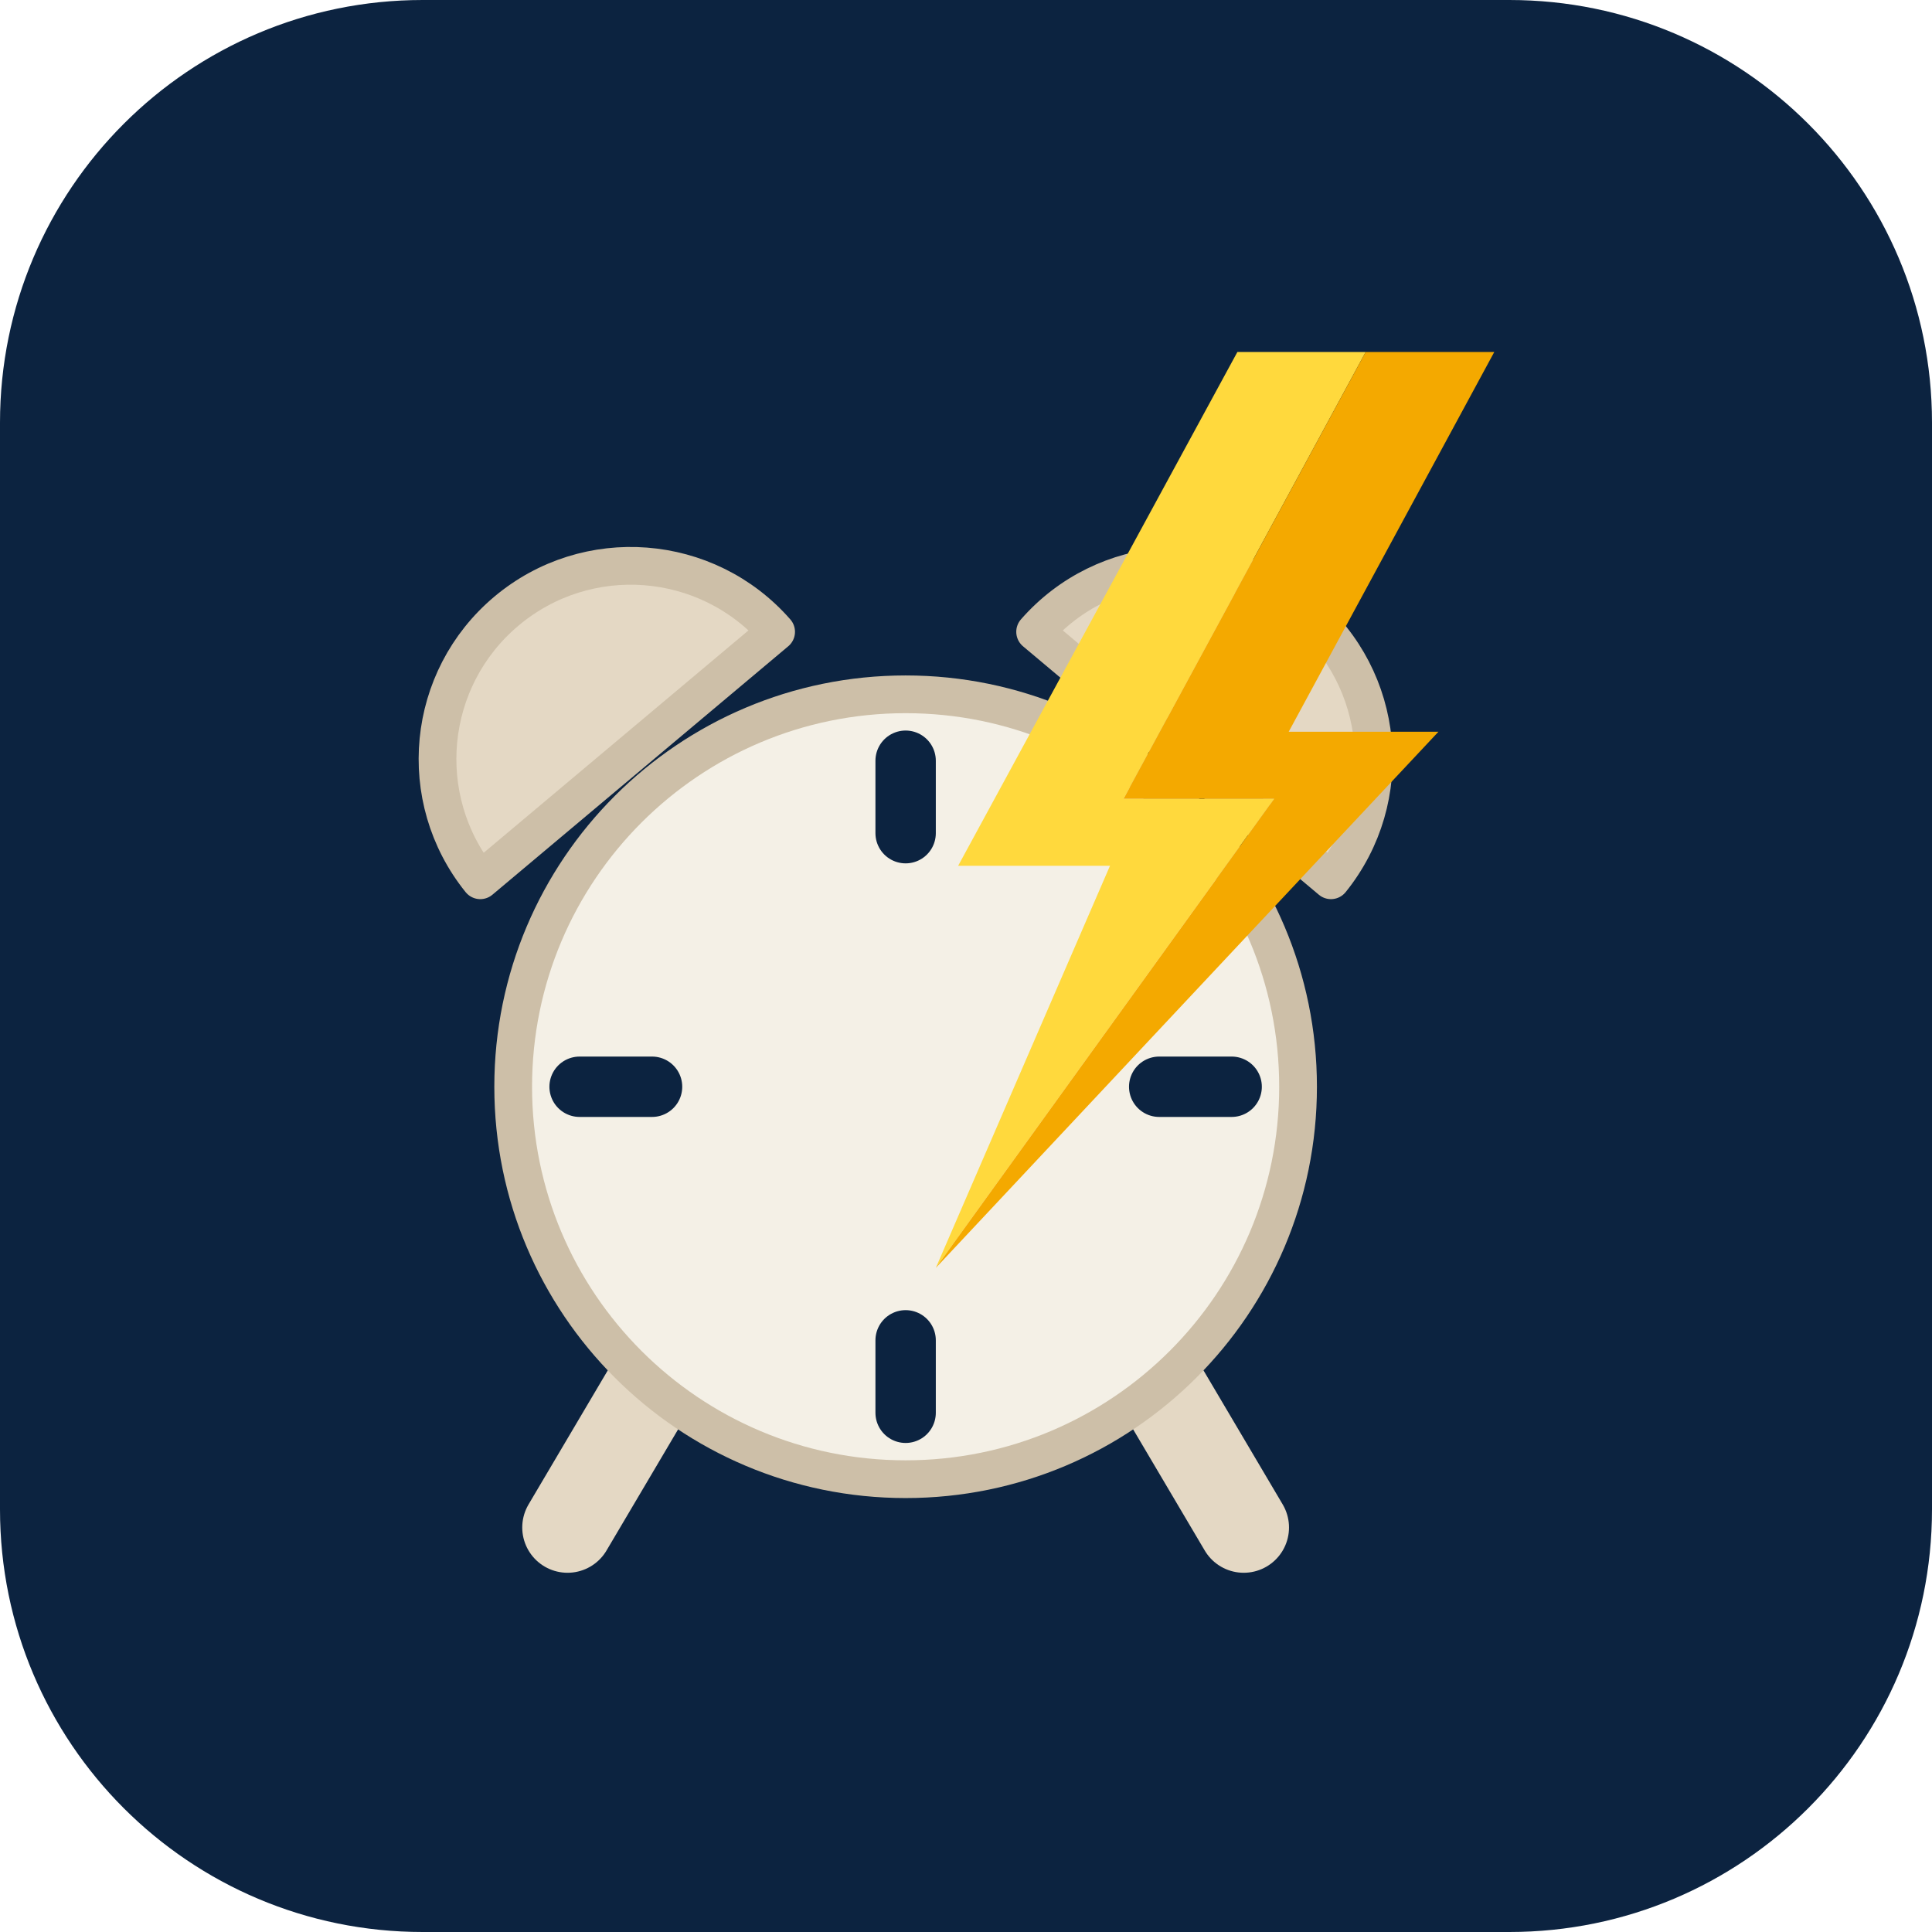
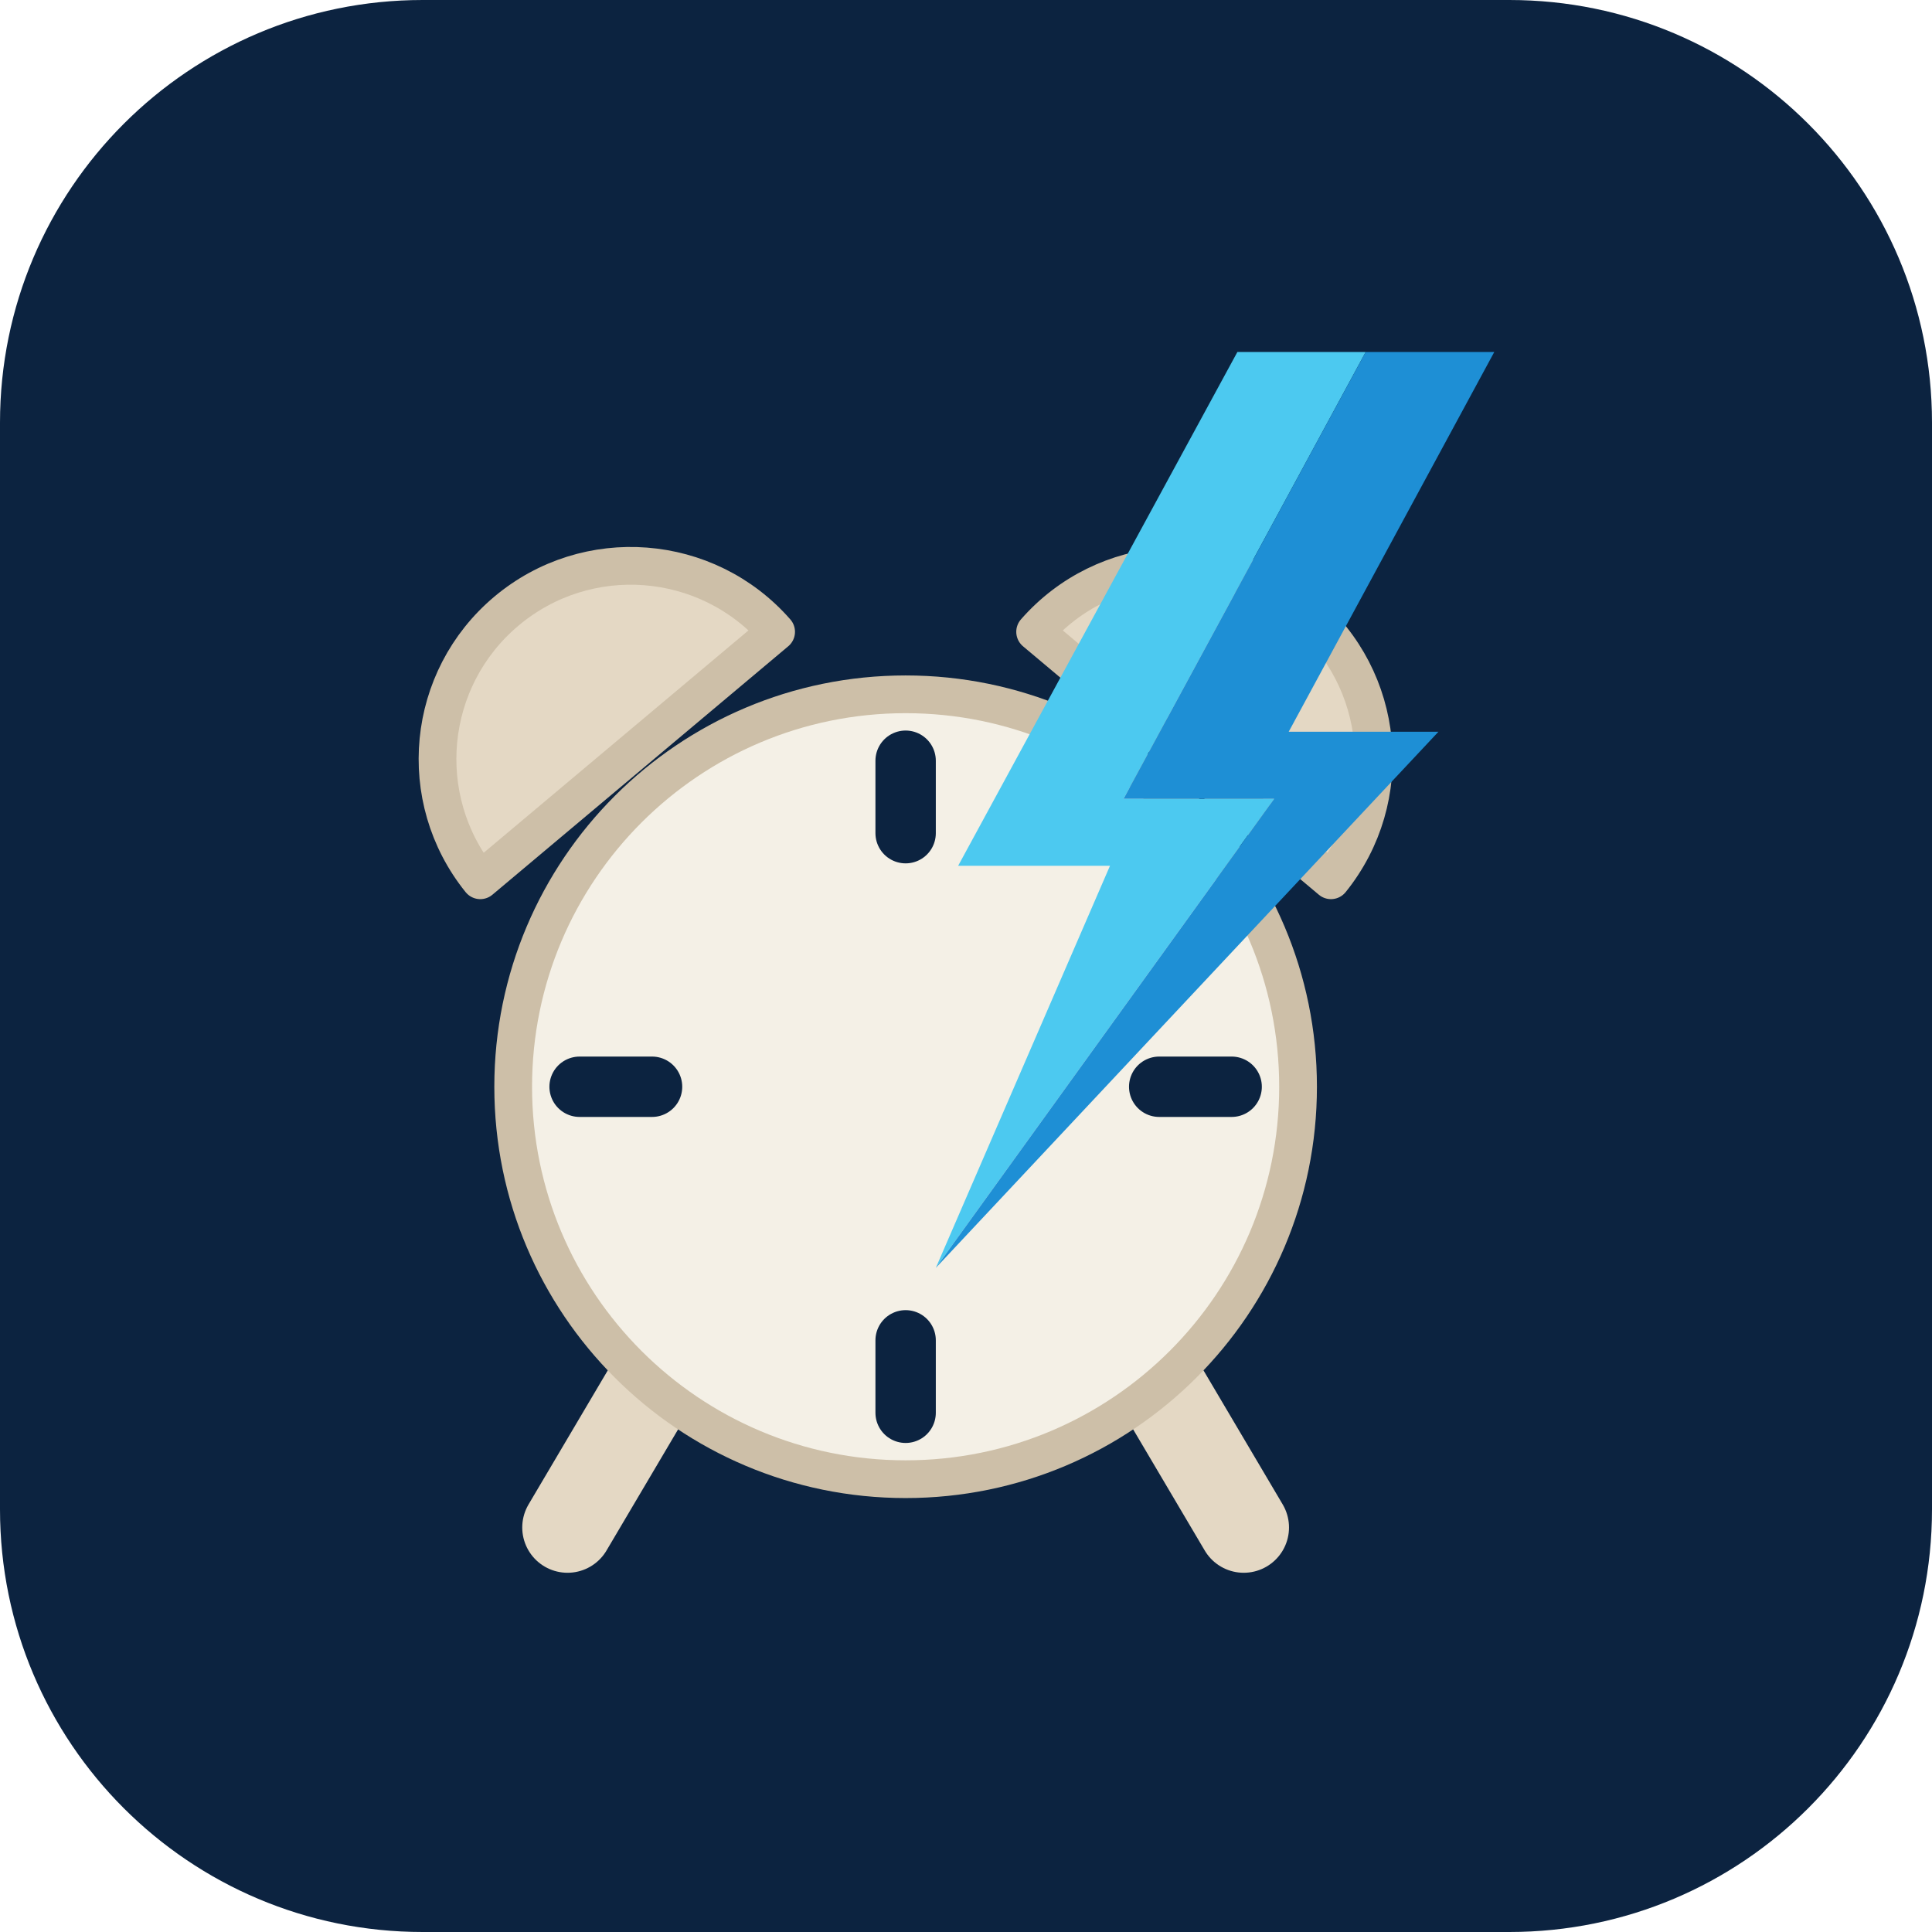
<svg xmlns="http://www.w3.org/2000/svg" viewBox="0 0 64 64" role="img" aria-label="BoltClock">
  <rect width="64" height="64" rx="14" fill="#0C2340" />
  <path fill="none" stroke="#E4D8C4" stroke-width="3" stroke-linecap="round" d="M21.4 46.2L18.8 50.6M38.6 46.2L41.2 50.6" />
  <path fill="#E4D8C4" stroke="#CDBFA8" stroke-width="1.25" stroke-linejoin="round" d="M15.91 29.16A6.4 6.4 0 0 1 25.71 20.93z" />
  <path fill="#E4D8C4" stroke="#CDBFA8" stroke-width="1.25" stroke-linejoin="round" d="M34.29 20.93A6.4 6.4 0 0 1 44.09 29.16z" />
  <circle cx="30" cy="36" r="13" fill="#F4F0E6" stroke="#CDBFA8" stroke-width="1.25" stroke-linejoin="round" />
  <path fill="none" stroke="#0C2340" stroke-width="2" stroke-linecap="round" d="M30 25.2V27.6M19.2 36H21.6M30 44.4V46.8M40.8 36H38.4" />
-   <path fill="#FFD93D" d="M40.99 11.66 45.24 11.66 37.22 26.46 42.21 26.46 31 42 36.77 28.68 31.74 28.68z" />
-   <path fill="#F4A900" d="M45.24 11.66 49.5 11.66 42.69 24.24 47.65 24.24 31 42 42.21 26.46 37.22 26.46z" />
+   <path fill="#4CC9F0" d="M40.99 11.66 45.24 11.66 37.22 26.46 42.21 26.46 31 42 36.77 28.68 31.74 28.68z" />
+   <path fill="#1E8FD5" d="M45.24 11.66 49.5 11.66 42.69 24.24 47.65 24.24 31 42 42.21 26.46 37.22 26.46z" />
</svg>
